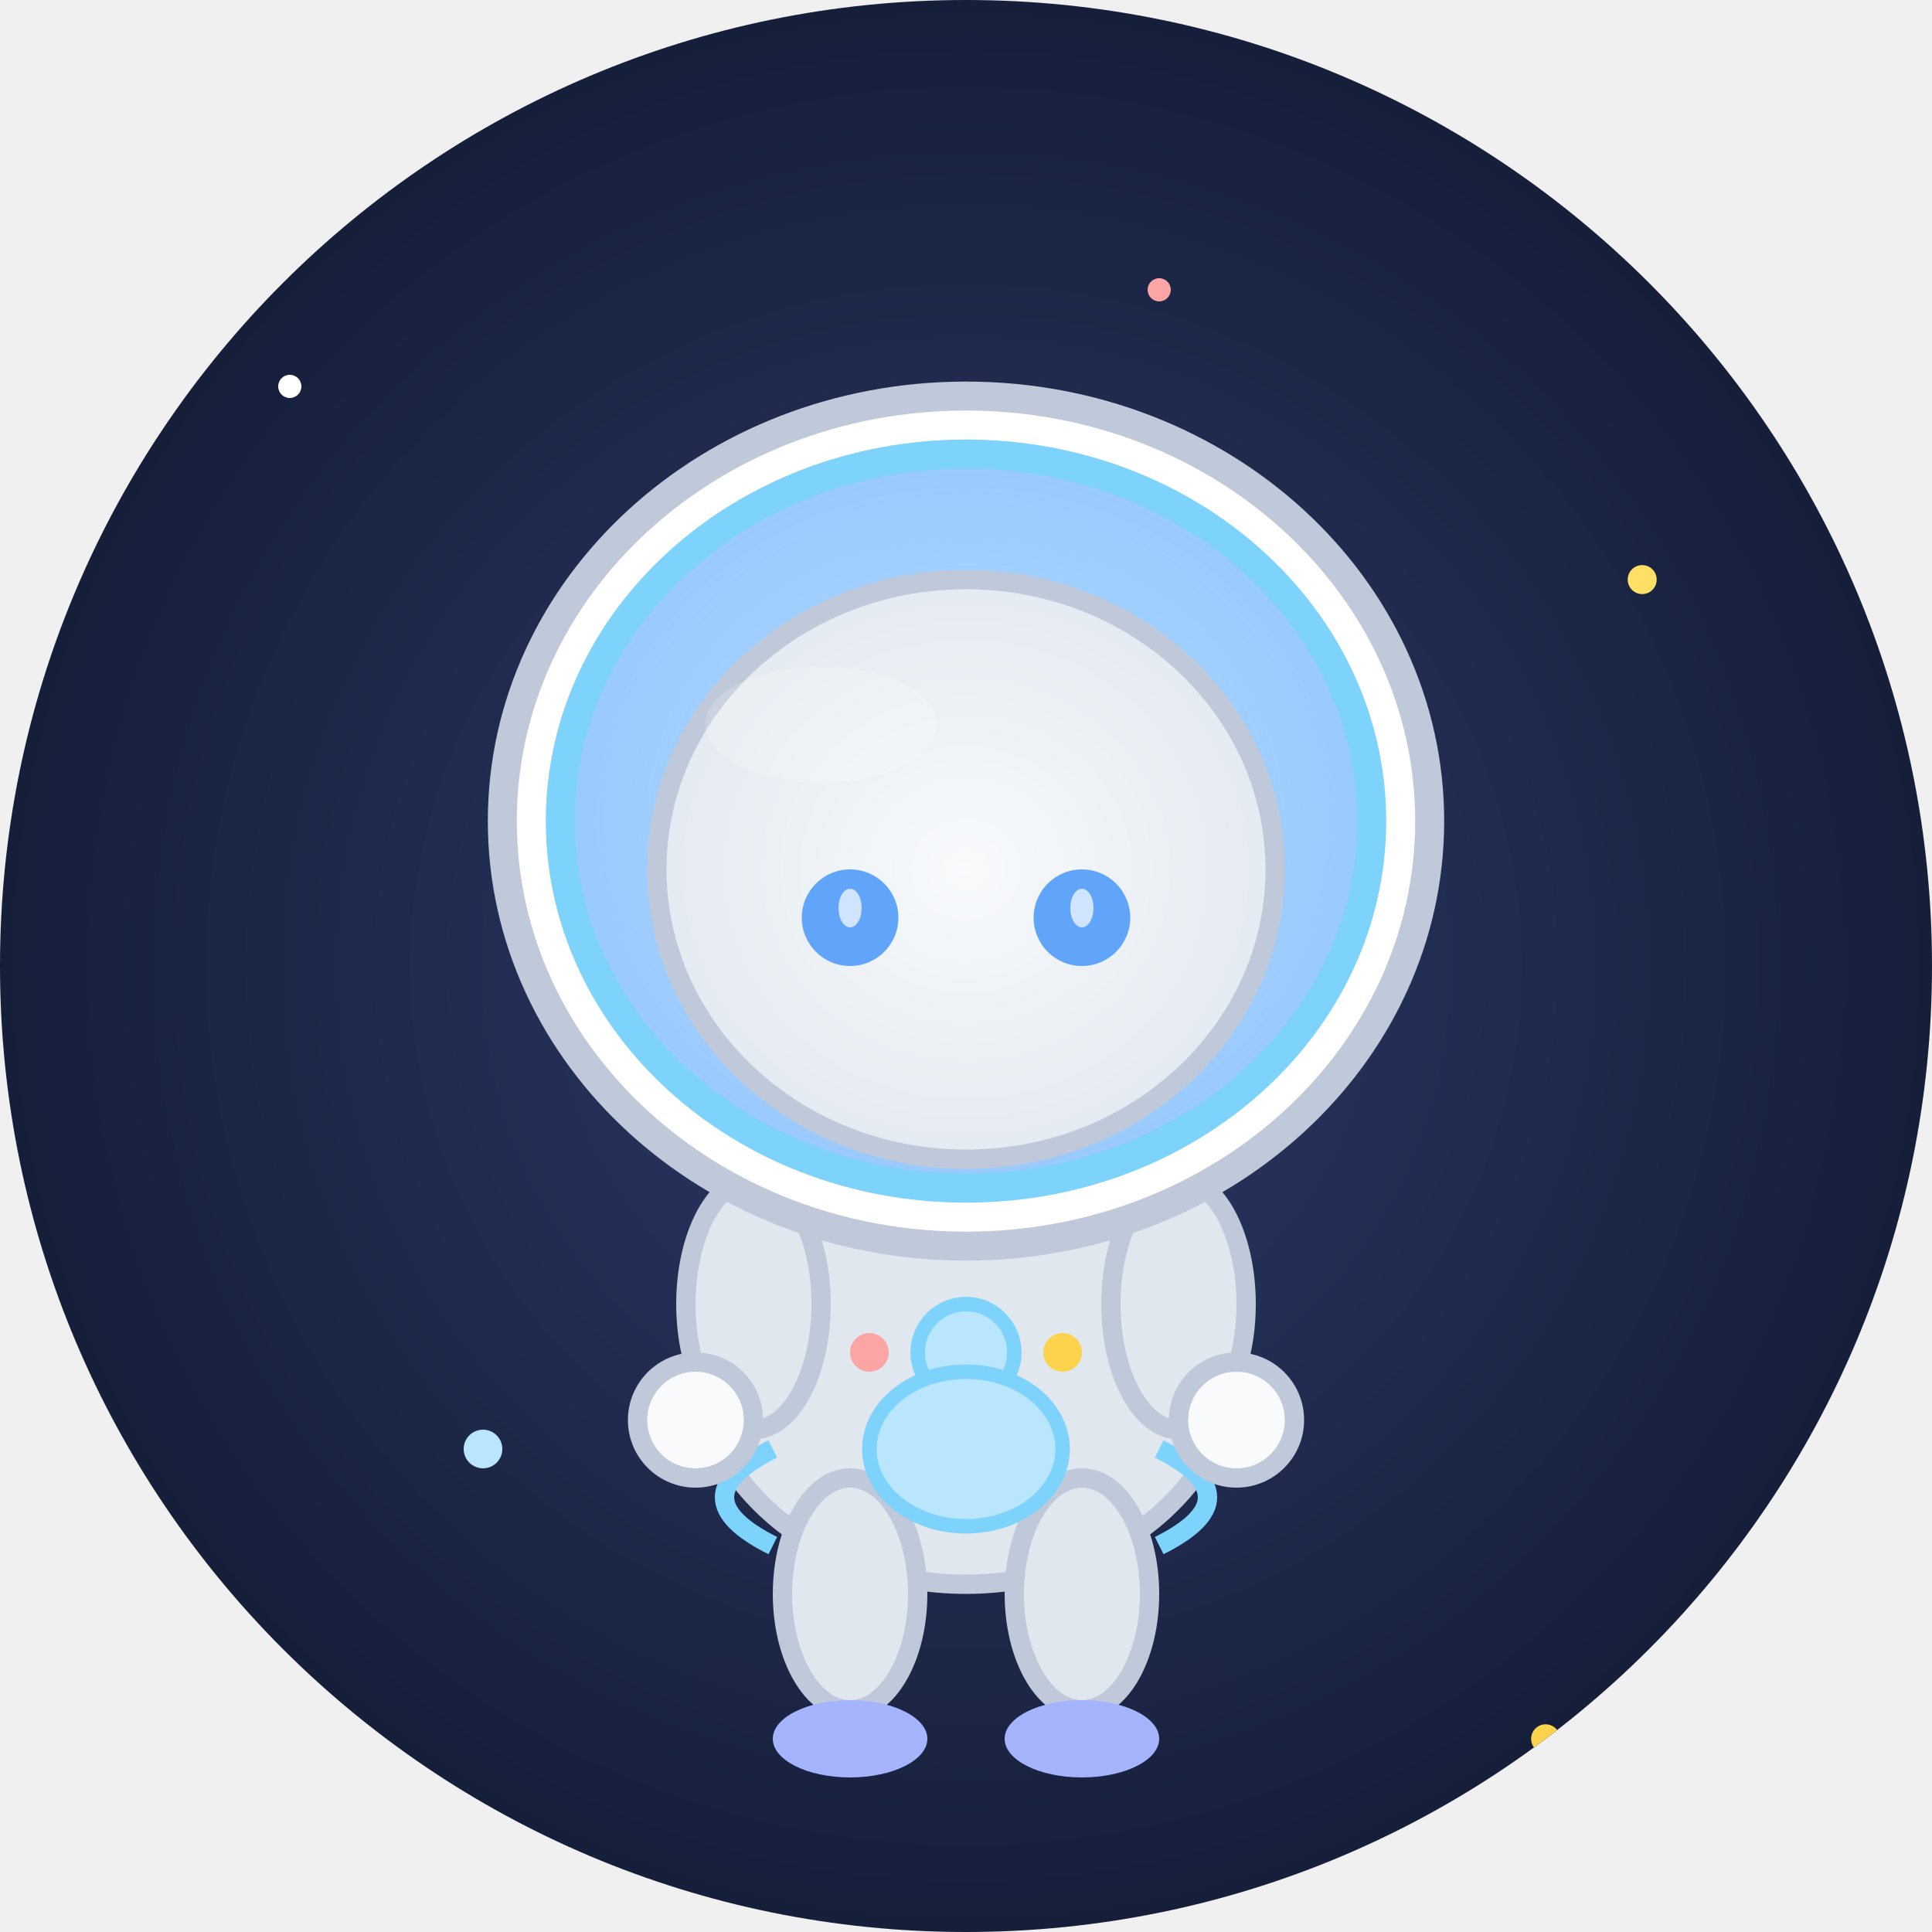
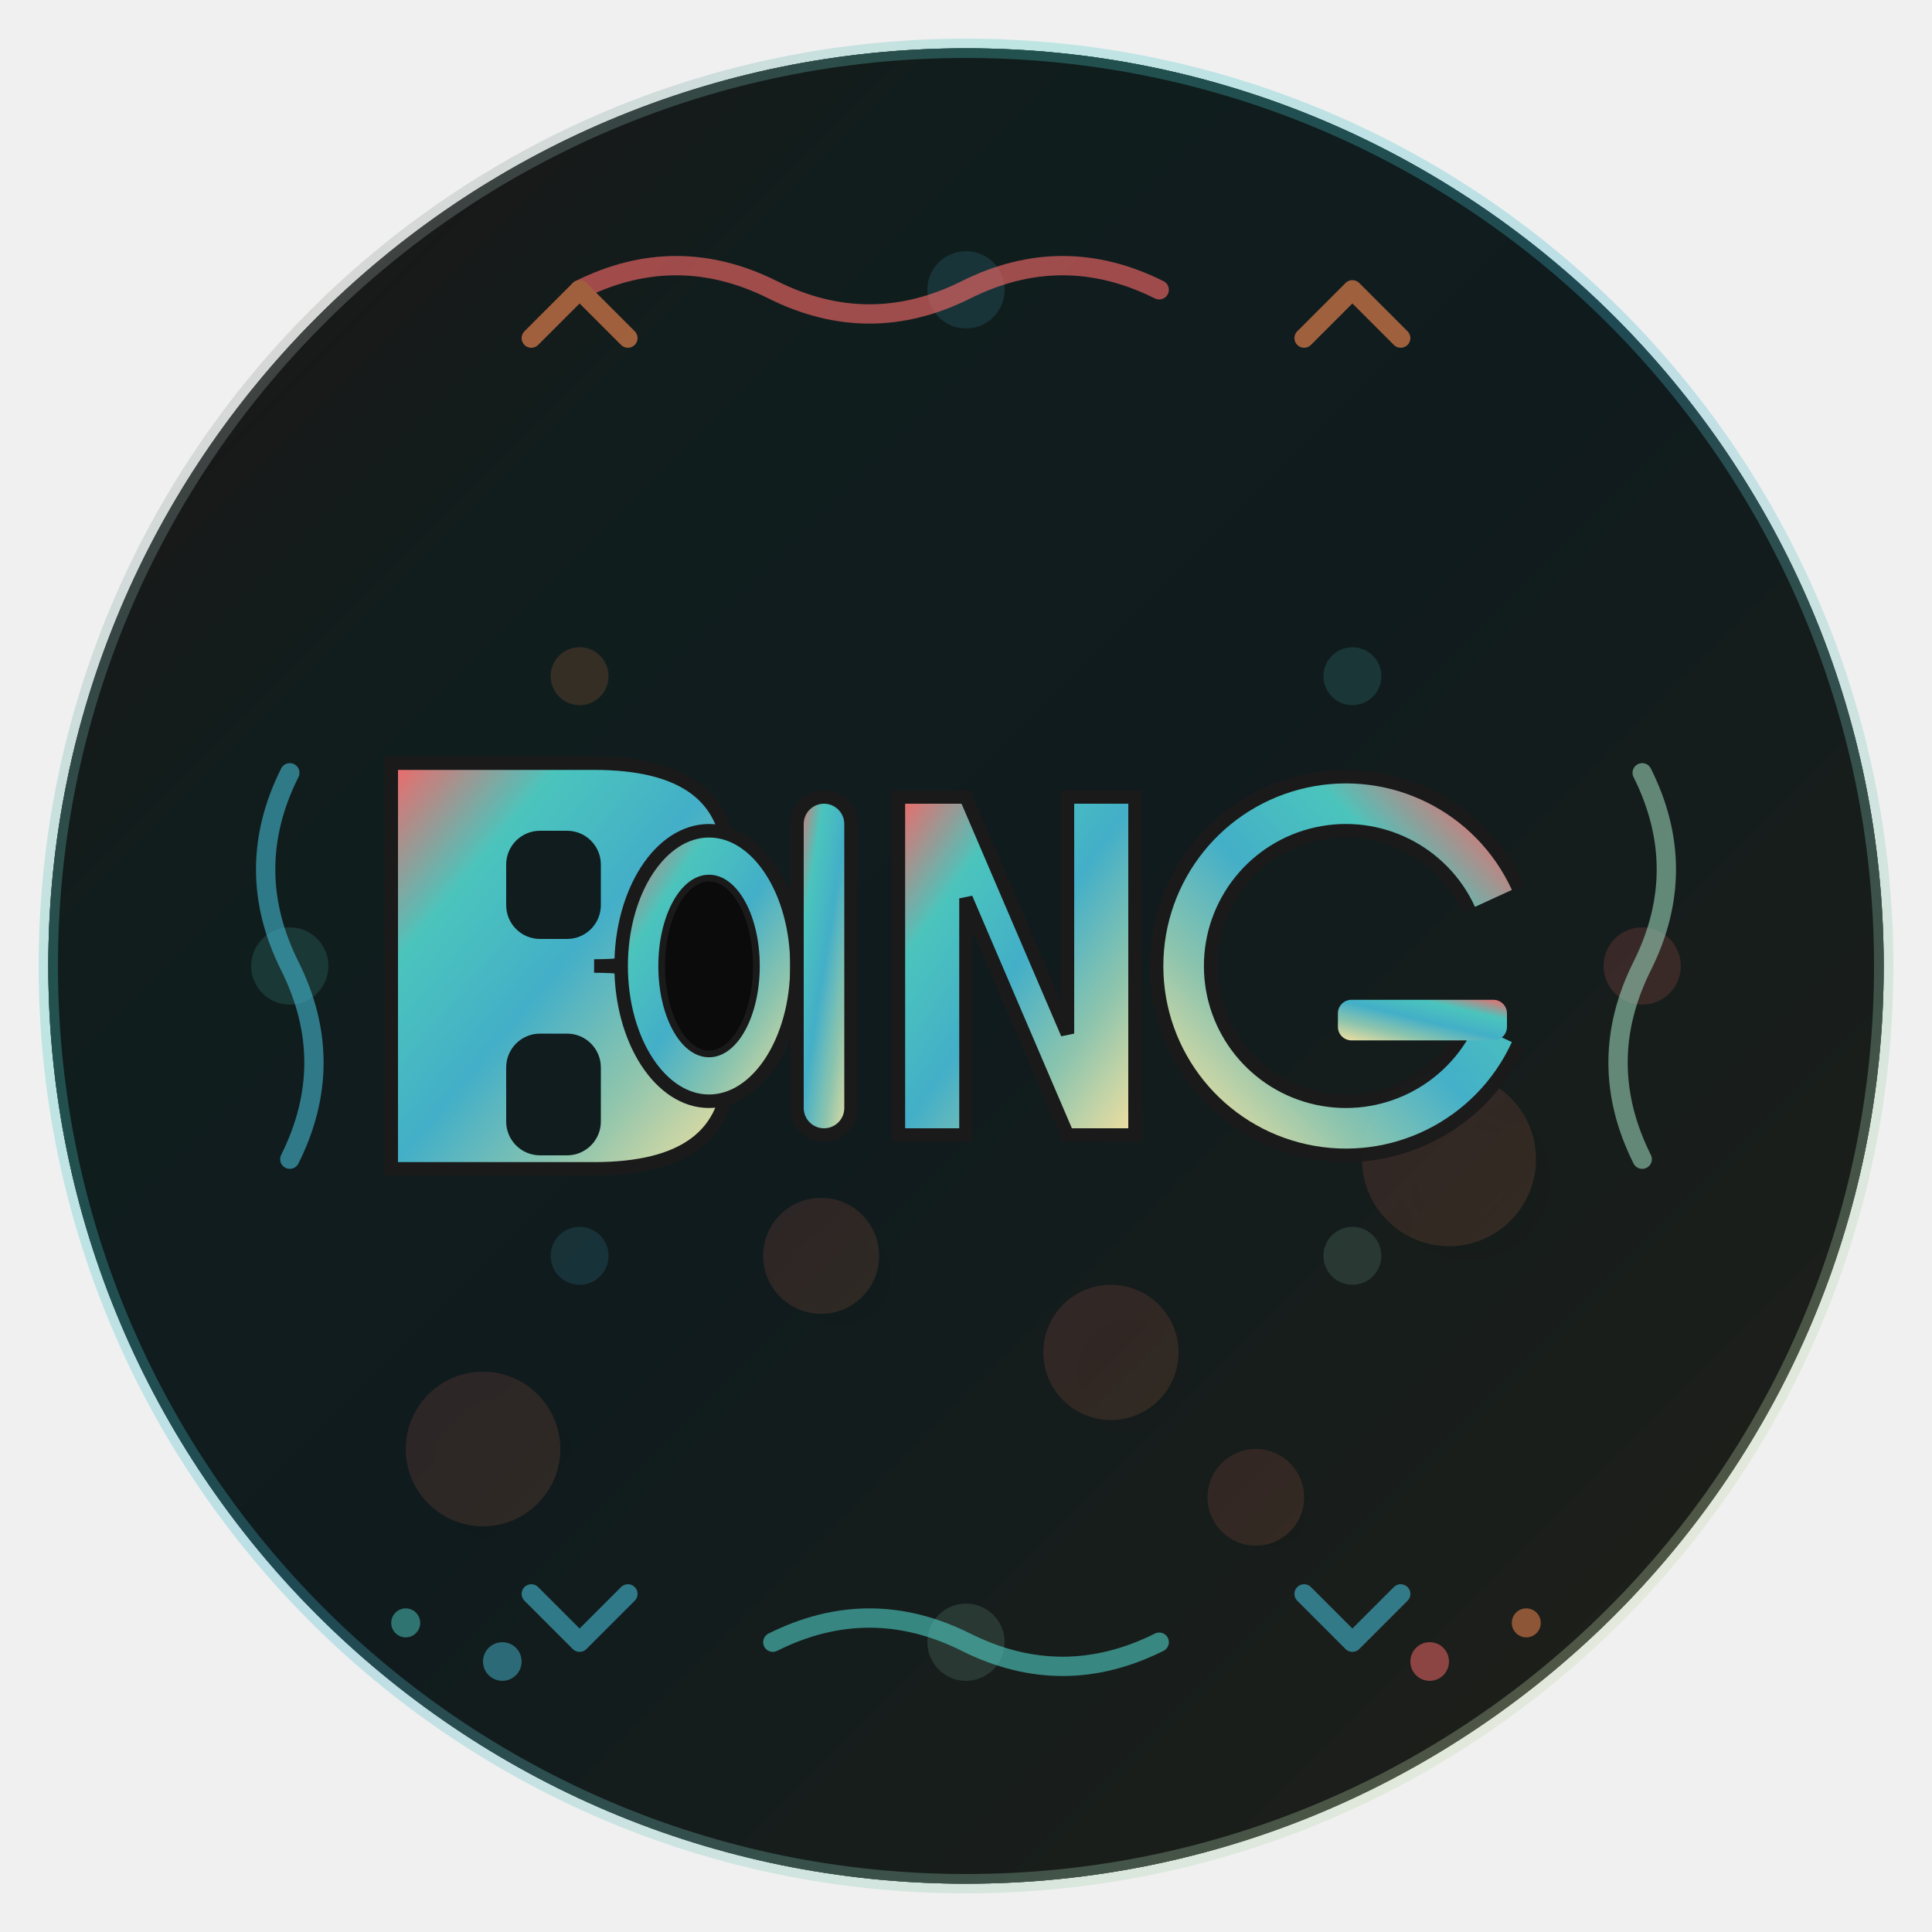
<svg xmlns="http://www.w3.org/2000/svg" width="200" height="200" viewBox="0 0 200 200">
  <defs>
+     <linearGradient id="boingGradient" x1="0%" y1="0%" x2="100%" y2="100%">
+       <stop offset="0%" style="stop-color:#FF6B6B;stop-opacity:1" />
+       <stop offset="25%" style="stop-color:#4ECDC4;stop-opacity:1" />
+       <stop offset="50%" style="stop-color:#45B7D1;stop-opacity:1" />
+       <stop offset="75%" style="stop-color:#96CEB4;stop-opacity:1" />
+       <stop offset="100%" style="stop-color:#FFEAA7;stop-opacity:1" />
+     </linearGradient>
+     <linearGradient id="bounceGradient" x1="0%" y1="0%" x2="100%" y2="100%">
+       <stop offset="0%" style="stop-color:#FF6B6B;stop-opacity:0.8" />
+       <stop offset="100%" style="stop-color:#FF8E53;stop-opacity:0.8" />
+     </linearGradient>
+     <filter id="dropShadow" x="-20%" y="-20%" width="140%" height="140%">
+       <feDropShadow dx="2" dy="2" stdDeviation="3" flood-color="#000000" flood-opacity="0.3" />
+     </filter>
+     <filter id="glow" x="-50%" y="-50%" width="200%" height="200%">
+       <feGaussianBlur stdDeviation="3" result="coloredBlur" />
+       <feMerge>
+         <feMergeNode in="coloredBlur" />
+         <feMergeNode in="SourceGraphic" />
+       </feMerge>
+     </filter>
    <clipPath id="circleClip">
-       <circle cx="100" cy="100" r="100" />
+       <circle cx="100" cy="100" r="95" />
    </clipPath>
-     <radialGradient id="bg" cx="50%" cy="50%" r="70%">
-       <stop offset="0%" stop-color="#2e3a6a" />
-       <stop offset="100%" stop-color="#0b1426" />
-     </radialGradient>
-     <radialGradient id="boing" cx="50%" cy="50%" r="60%">
-       <stop offset="0%" stop-color="#f8fafc" />
-       <stop offset="100%" stop-color="#e0e7ef" />
-     </radialGradient>
-     <radialGradient id="visor" cx="50%" cy="50%" r="80%">
-       <stop offset="0%" stop-color="#b3e0ff" stop-opacity="0.95" />
-       <stop offset="100%" stop-color="#60a5fa" stop-opacity="0.7" />
-     </radialGradient>
  </defs>
-   <g clip-path="url(#circleClip)">
-     <rect width="200" height="200" fill="url(#bg)" />
-     <circle cx="30" cy="40" r="1.2" fill="#fff">
-       <animate attributeName="opacity" values="0.3;1;0.3" dur="2s" repeatCount="indefinite" />
+   <circle cx="100" cy="100" r="95" fill="#000000" opacity="0.9" />
+   <circle cx="100" cy="100" r="95" fill="#0a0a0a" opacity="0.8" />
+   <circle cx="100" cy="100" r="95" fill="#1a1a1a" opacity="0.7" />
+   <circle cx="100" cy="100" r="95" fill="url(#boingGradient)" opacity="0.2" />
+   <circle cx="100" cy="100" r="95" fill="#000000" opacity="0.5" />
+   <g opacity="0.15" clip-path="url(#circleClip)">
+     <circle cx="50" cy="150" r="8" fill="url(#bounceGradient)" filter="url(#dropShadow)">
+       <animate attributeName="opacity" values="0.15;0.4;0.15" dur="2s" repeatCount="indefinite" />
    </circle>
-     <circle cx="170" cy="60" r="1.5" fill="#ffe066">
-       <animate attributeName="opacity" values="1;0.3;1" dur="2.5s" repeatCount="indefinite" />
+     <circle cx="85" cy="130" r="6" fill="url(#bounceGradient)" filter="url(#dropShadow)">
+       <animate attributeName="opacity" values="0.15;0.35;0.15" dur="2.5s" repeatCount="indefinite" />
    </circle>
-     <circle cx="50" cy="150" r="2" fill="#bae6fd">
-       <animate attributeName="opacity" values="0.5;1;0.5" dur="1.7s" repeatCount="indefinite" />
+     <circle cx="115" cy="140" r="7" fill="url(#bounceGradient)" filter="url(#dropShadow)">
+       <animate attributeName="opacity" values="0.15;0.45;0.15" dur="1.8s" repeatCount="indefinite" />
    </circle>
-     <circle cx="120" cy="30" r="1.2" fill="#fca5a5">
-       <animate attributeName="opacity" values="1;0.2;1" dur="2.2s" repeatCount="indefinite" />
+     <circle cx="150" cy="120" r="9" fill="url(#bounceGradient)" filter="url(#dropShadow)">
+       <animate attributeName="opacity" values="0.15;0.38;0.15" dur="2.2s" repeatCount="indefinite" />
    </circle>
-     <circle cx="160" cy="180" r="1.5" fill="#fcd34d">
-       <animate attributeName="opacity" values="0.7;1;0.7" dur="2.8s" repeatCount="indefinite" />
+     <circle cx="130" cy="155" r="5" fill="url(#bounceGradient)" filter="url(#dropShadow)">
+       <animate attributeName="opacity" values="0.15;0.32;0.15" dur="2.8s" repeatCount="indefinite" />
    </circle>
-     <ellipse cx="100" cy="175" rx="28" ry="8" fill="#1e293b" opacity="0.13" />
-     <ellipse cx="100" cy="140" rx="28" ry="24" fill="#e0e7ef" stroke="#bfc9d9" stroke-width="2" />
-     <circle cx="100" cy="140" r="5" fill="#bae6fd" stroke="#7dd3fc" stroke-width="1.5" />
-     <circle cx="90" cy="140" r="2" fill="#fca5a5" />
-     <circle cx="110" cy="140" r="2" fill="#fcd34d" />
-     <rect x="95" y="150" width="10" height="5" rx="2" fill="#7dd3fc" stroke="#60a5fa" stroke-width="1" />
-     <path d="M 120 150 Q 130 155 120 160" stroke="#7dd3fc" stroke-width="2" fill="none" />
-     <path d="M 80 150 Q 70 155 80 160" stroke="#7dd3fc" stroke-width="2" fill="none" />
-     <ellipse cx="78" cy="135" rx="7" ry="13" fill="#e0e7ef" stroke="#bfc9d9" stroke-width="2" />
-     <ellipse cx="122" cy="135" rx="7" ry="13" fill="#e0e7ef" stroke="#bfc9d9" stroke-width="2" />
-     <ellipse cx="72" cy="147" rx="6" ry="6" fill="#f8fafc" stroke="#bfc9d9" stroke-width="2" />
-     <ellipse cx="128" cy="147" rx="6" ry="6" fill="#f8fafc" stroke="#bfc9d9" stroke-width="2" />
-     <ellipse cx="88" cy="165" rx="7" ry="12" fill="#e0e7ef" stroke="#bfc9d9" stroke-width="2" />
-     <ellipse cx="112" cy="165" rx="7" ry="12" fill="#e0e7ef" stroke="#bfc9d9" stroke-width="2" />
-     <ellipse cx="88" cy="180" rx="8" ry="4" fill="#a5b4fc" />
-     <ellipse cx="112" cy="180" rx="8" ry="4" fill="#a5b4fc" />
-     <ellipse cx="100" cy="150" rx="10" ry="8" fill="#bae6fd" stroke="#7dd3fc" stroke-width="1.5" />
-     <ellipse cx="100" cy="85" rx="48" ry="44" fill="#fff" stroke="#bfc9d9" stroke-width="3" />
-     <ellipse cx="100" cy="85" rx="42" ry="38" fill="url(#visor)" stroke="#7dd3fc" stroke-width="3" />
-     <ellipse cx="100" cy="90" rx="32" ry="30" fill="url(#boing)" stroke="#bfc9d9" stroke-width="2" />
-     <ellipse cx="88" cy="95" rx="5" ry="5" fill="#60a5fa" />
-     <ellipse cx="112" cy="95" rx="5" ry="5" fill="#60a5fa" />
-     <ellipse cx="88" cy="94" rx="1.2" ry="2" fill="#fff" opacity="0.7" />
-     <ellipse cx="112" cy="94" rx="1.2" ry="2" fill="#fff" opacity="0.7" />
-     <ellipse cx="85" cy="75" rx="12" ry="6" fill="#fff" opacity="0.18" />
+     <circle cx="30" cy="100" r="4" fill="#4ECDC4">
+       <animate attributeName="opacity" values="0.2;0.5;0.2" dur="3s" repeatCount="indefinite" />
+     </circle>
+     <circle cx="170" cy="100" r="4" fill="#FF6B6B">
+       <animate attributeName="opacity" values="0.2;0.5;0.2" dur="2.7s" repeatCount="indefinite" />
+     </circle>
+     <circle cx="100" cy="30" r="4" fill="#45B7D1">
+       <animate attributeName="opacity" values="0.2;0.5;0.2" dur="2.3s" repeatCount="indefinite" />
+     </circle>
+     <circle cx="100" cy="170" r="4" fill="#96CEB4">
+       <animate attributeName="opacity" values="0.2;0.5;0.2" dur="3.2s" repeatCount="indefinite" />
+     </circle>
+     <circle cx="60" cy="70" r="3" fill="#FF8E53">
+       <animate attributeName="opacity" values="0.15;0.4;0.15" dur="2.9s" repeatCount="indefinite" />
+     </circle>
+     <circle cx="140" cy="70" r="3" fill="#4ECDC4">
+       <animate attributeName="opacity" values="0.15;0.4;0.15" dur="2.1s" repeatCount="indefinite" />
+     </circle>
+     <circle cx="60" cy="130" r="3" fill="#45B7D1">
+       <animate attributeName="opacity" values="0.15;0.4;0.15" dur="2.6s" repeatCount="indefinite" />
+     </circle>
+     <circle cx="140" cy="130" r="3" fill="#96CEB4">
+       <animate attributeName="opacity" values="0.15;0.4;0.15" dur="2.4s" repeatCount="indefinite" />
+     </circle>
  </g>
+   <g transform="translate(100, 100) scale(0.7)" opacity="0.95">
+     <mask id="bMask3">
+       <rect x="-90" y="-40" width="60" height="80" fill="white" />
+       <rect x="-68" y="-20" width="14" height="16" rx="5" fill="black" />
+       <rect x="-68" y="10" width="14" height="18" rx="5" fill="black" />
+     </mask>
+     <path d="M-85 -30 L-85 30 L-55 30 Q-35 30 -35 15 Q-35 0 -55 0 Q-35 0 -35 -15 Q-35 -30 -55 -30 L-85 -30 Z" fill="url(#boingGradient)" stroke="#1a1a1a" stroke-width="2" mask="url(#bMask3)" />
+     <ellipse cx="-38" cy="0" rx="13" ry="20" fill="url(#boingGradient)" stroke="#1a1a1a" stroke-width="2" />
+     <ellipse cx="-38" cy="0" rx="7" ry="13" fill="#0a0a0a" stroke="#1a1a1a" stroke-width="1" />
+     <rect x="-25" y="-25" width="8" height="50" rx="4" fill="url(#boingGradient)" stroke="#1a1a1a" stroke-width="2" />
+     <path d="M-10 25 L-10 -25 L0 -25 L15 10 L15 -25 L25 -25 L25 25 L15 25 L0 -10 L0 25 Z" fill="url(#boingGradient)" stroke="#1a1a1a" stroke-width="2" />
+     <g transform="translate(140,0) scale(-1,1)">
+       <path d="M62 -10 A24 24 0 1 1 62 10" fill="none" stroke="#1a1a1a" stroke-width="10" />
+       <path d="M62 -10 A24 24 0 1 1 62 10" fill="none" stroke="url(#boingGradient)" stroke-width="6" />
+       <rect x="60" y="5" width="25" height="6" rx="2" fill="url(#boingGradient)" />
+     </g>
+   </g>
+   <g opacity="0.6" clip-path="url(#circleClip)">
+     <path d="M60 30 Q70 25 80 30 Q90 35 100 30 Q110 25 120 30" stroke="#FF6B6B" stroke-width="2" fill="none" stroke-linecap="round">
+       <animate attributeName="opacity" values="0.6;0.8;0.6" dur="2s" repeatCount="indefinite" />
+     </path>
+     <path d="M80 170 Q90 165 100 170 Q110 175 120 170" stroke="#4ECDC4" stroke-width="2" fill="none" stroke-linecap="round">
+       <animate attributeName="opacity" values="0.6;0.8;0.6" dur="2.5s" repeatCount="indefinite" />
+     </path>
+     <path d="M30 80 Q25 90 30 100 Q35 110 30 120" stroke="#45B7D1" stroke-width="2" fill="none" stroke-linecap="round">
+       <animate attributeName="opacity" values="0.6;0.8;0.6" dur="1.8s" repeatCount="indefinite" />
+     </path>
+     <path d="M170 80 Q175 90 170 100 Q165 110 170 120" stroke="#96CEB4" stroke-width="2" fill="none" stroke-linecap="round">
+       <animate attributeName="opacity" values="0.6;0.8;0.6" dur="2.2s" repeatCount="indefinite" />
+     </path>
+     <path d="M55 35 L60 30 L65 35" stroke="#FF8E53" stroke-width="2" fill="none" stroke-linecap="round" stroke-linejoin="round">
+       <animate attributeName="opacity" values="0.6;0.8;0.6" dur="2s" repeatCount="indefinite" />
+     </path>
+     <path d="M135 35 L140 30 L145 35" stroke="#FF8E53" stroke-width="2" fill="none" stroke-linecap="round" stroke-linejoin="round">
+       <animate attributeName="opacity" values="0.6;0.8;0.6" dur="2s" repeatCount="indefinite" />
+     </path>
+     <path d="M55 165 L60 170 L65 165" stroke="#45B7D1" stroke-width="2" fill="none" stroke-linecap="round" stroke-linejoin="round">
+       <animate attributeName="opacity" values="0.6;0.8;0.6" dur="2.5s" repeatCount="indefinite" />
+     </path>
+     <path d="M135 165 L140 170 L145 165" stroke="#45B7D1" stroke-width="2" fill="none" stroke-linecap="round" stroke-linejoin="round">
+       <animate attributeName="opacity" values="0.6;0.8;0.6" dur="2.5s" repeatCount="indefinite" />
+     </path>
+   </g>
+   <g opacity="0.7" clip-path="url(#circleClip)">
+     <path d="M25 25 L27 27 L25 29 L23 27 Z" fill="#FFEAA7">
+       <animate attributeName="opacity" values="0.7;0.9;0.7" dur="3s" repeatCount="indefinite" />
+     </path>
+     <path d="M175 25 L177 27 L175 29 L173 27 Z" fill="#FF6B6B">
+       <animate attributeName="opacity" values="0.7;0.9;0.7" dur="2.7s" repeatCount="indefinite" />
+     </path>
+     <path d="M28 175 L30 177 L28 179 L26 177 Z" fill="#4ECDC4">
+       <animate attributeName="opacity" values="0.7;0.9;0.7" dur="2.3s" repeatCount="indefinite" />
+     </path>
+     <path d="M172 175 L174 177 L172 179 L170 177 Z" fill="#96CEB4">
+       <animate attributeName="opacity" values="0.7;0.9;0.7" dur="3.2s" repeatCount="indefinite" />
+     </path>
+     <path d="M45 15 L48 18 L45 21 L42 18 Z" fill="#FF8E53">
+       <animate attributeName="opacity" values="0.6;0.8;0.6" dur="2.8s" repeatCount="indefinite" />
+     </path>
+     <path d="M155 15 L158 18 L155 21 L152 18 Z" fill="#45B7D1">
+       <animate attributeName="opacity" values="0.6;0.8;0.6" dur="2.1s" repeatCount="indefinite" />
+     </path>
+     <path d="M45 185 L48 188 L45 191 L42 188 Z" fill="#FF6B6B">
+       <animate attributeName="opacity" values="0.6;0.8;0.6" dur="2.9s" repeatCount="indefinite" />
+     </path>
+     <path d="M155 185 L158 188 L155 191 L152 188 Z" fill="#4ECDC4">
+       <animate attributeName="opacity" values="0.6;0.8;0.6" dur="2.4s" repeatCount="indefinite" />
+     </path>
+   </g>
+   <g opacity="0.5" clip-path="url(#circleClip)">
+     <circle cx="32" cy="172" r="2" fill="#FF6B6B">
+       <animate attributeName="opacity" values="0.5;0.7;0.5" dur="2s" repeatCount="indefinite" />
+     </circle>
+     <circle cx="42" cy="168" r="1.5" fill="#4ECDC4">
+       <animate attributeName="opacity" values="0.5;0.7;0.5" dur="2.5s" repeatCount="indefinite" />
+     </circle>
+     <circle cx="52" cy="172" r="2" fill="#45B7D1">
+       <animate attributeName="opacity" values="0.5;0.7;0.5" dur="1.8s" repeatCount="indefinite" />
+     </circle>
+     <circle cx="168" cy="172" r="2" fill="#96CEB4">
+       <animate attributeName="opacity" values="0.5;0.7;0.5" dur="2.2s" repeatCount="indefinite" />
+     </circle>
+     <circle cx="158" cy="168" r="1.5" fill="#FF8E53">
+       <animate attributeName="opacity" values="0.5;0.7;0.5" dur="2.7s" repeatCount="indefinite" />
+     </circle>
+     <circle cx="148" cy="172" r="2" fill="#FF6B6B">
+       <animate attributeName="opacity" values="0.5;0.7;0.5" dur="2.1s" repeatCount="indefinite" />
+     </circle>
+     <circle cx="32" cy="28" r="2" fill="#FF6B6B">
+       <animate attributeName="opacity" values="0.5;0.7;0.5" dur="2.3s" repeatCount="indefinite" />
+     </circle>
+     <circle cx="168" cy="28" r="2" fill="#4ECDC4">
+       <animate attributeName="opacity" values="0.5;0.7;0.5" dur="2.6s" repeatCount="indefinite" />
+     </circle>
+   </g>
+   <circle cx="100" cy="100" r="95" fill="none" stroke="url(#boingGradient)" stroke-width="2" opacity="0.3" />
</svg>
